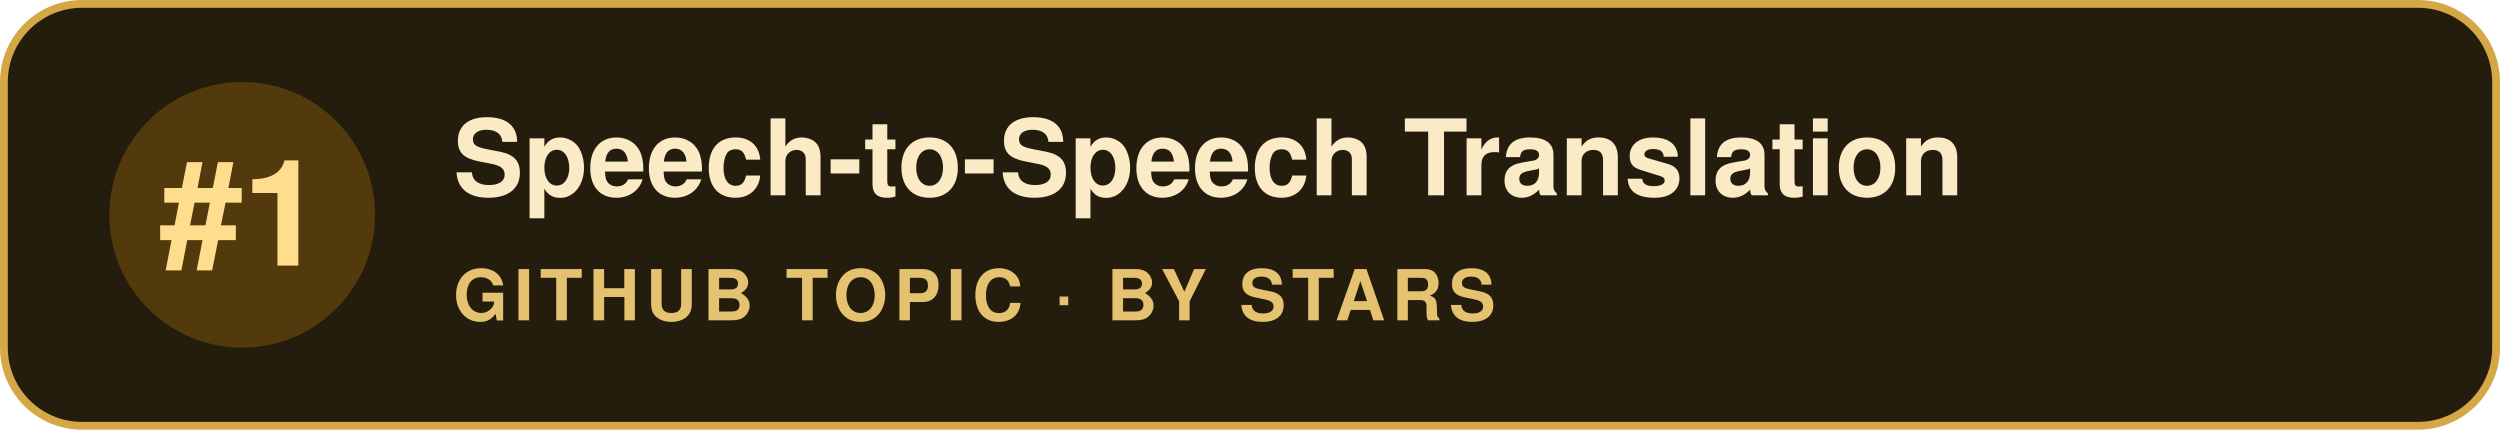
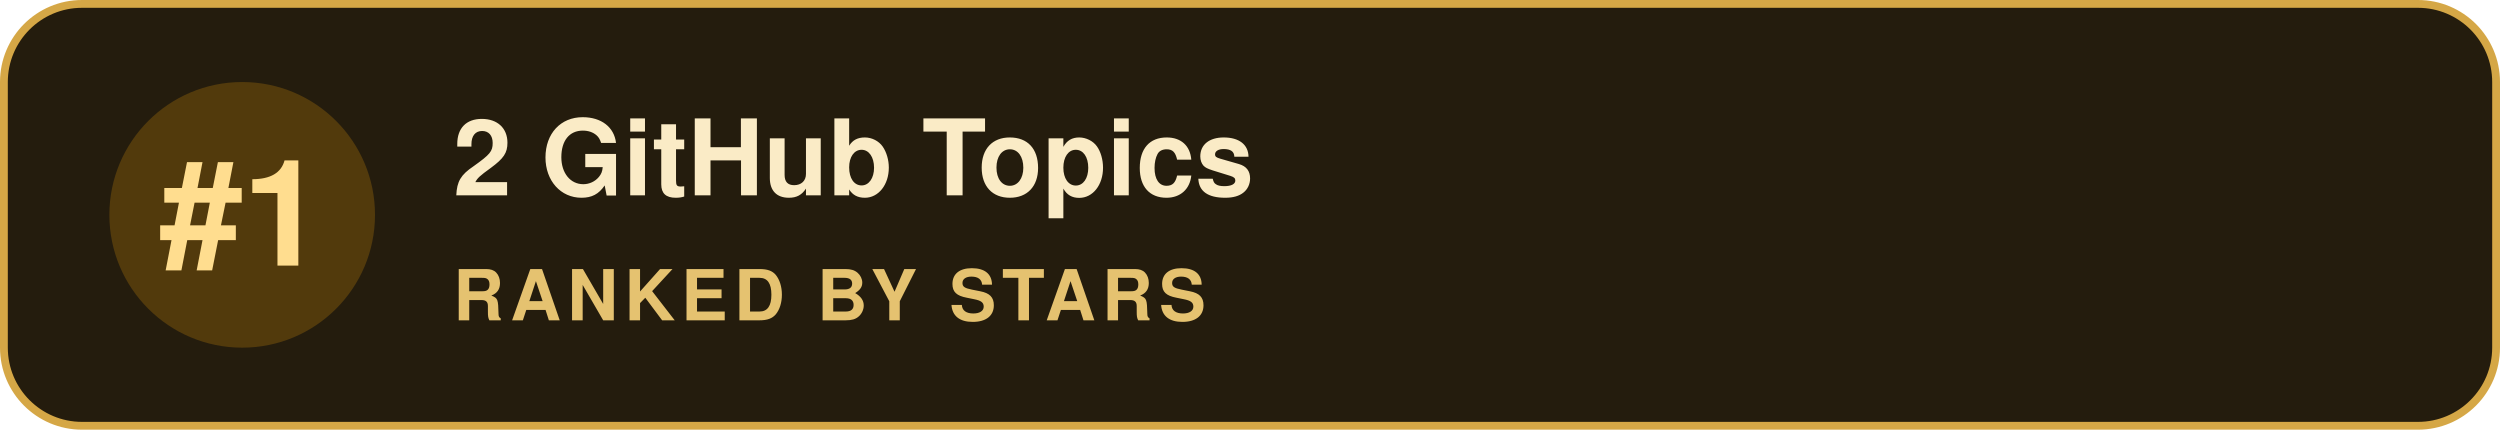
- <svg xmlns="http://www.w3.org/2000/svg" width="320" height="55" viewBox="0 0 320 55" role="img" aria-label="Speech-to-Speech Translation · GitHub Topic #1 by stars">
+ <svg xmlns="http://www.w3.org/2000/svg" width="320" height="55" viewBox="0 0 320 55" role="img" aria-label="#1 in 2 GitHub topics by stars">
  <rect x="0.5" y="0.5" width="319" height="54" rx="10" fill="#241C0D" stroke="#D5A746" />
  <circle cx="31" cy="27.5" r="17" fill="#523A0C" />
  <text x="31" y="34" text-anchor="middle" font-family="-apple-system,BlinkMacSystemFont,'Segoe UI','PingFang SC','Microsoft YaHei','Noto Sans SC',Helvetica,Arial,sans-serif" font-size="19" font-weight="700" fill="#FFDD8F">#1</text>
-   <text x="58" y="41" font-family="-apple-system,BlinkMacSystemFont,'Segoe UI','PingFang SC','Microsoft YaHei','Noto Sans SC',Helvetica,Arial,sans-serif" font-size="9" font-weight="600" letter-spacing="0.8" fill="#E5C270">GITHUB TOPIC · BY STARS</text>
-   <text x="58" y="25" font-family="-apple-system,BlinkMacSystemFont,'Segoe UI','PingFang SC','Microsoft YaHei','Noto Sans SC',Helvetica,Arial,sans-serif" font-size="13.5" font-weight="700" fill="#FAEBC6">Speech-to-Speech Translation</text>
+   <text x="58" y="41" font-family="-apple-system,BlinkMacSystemFont,'Segoe UI','PingFang SC','Microsoft YaHei','Noto Sans SC',Helvetica,Arial,sans-serif" font-size="9" font-weight="600" letter-spacing="0.8" fill="#E5C270">RANKED BY STARS</text>
+   <text x="58" y="25" font-family="-apple-system,BlinkMacSystemFont,'Segoe UI','PingFang SC','Microsoft YaHei','Noto Sans SC',Helvetica,Arial,sans-serif" font-size="13.5" font-weight="700" fill="#FAEBC6">2 GitHub Topics</text>
</svg>
